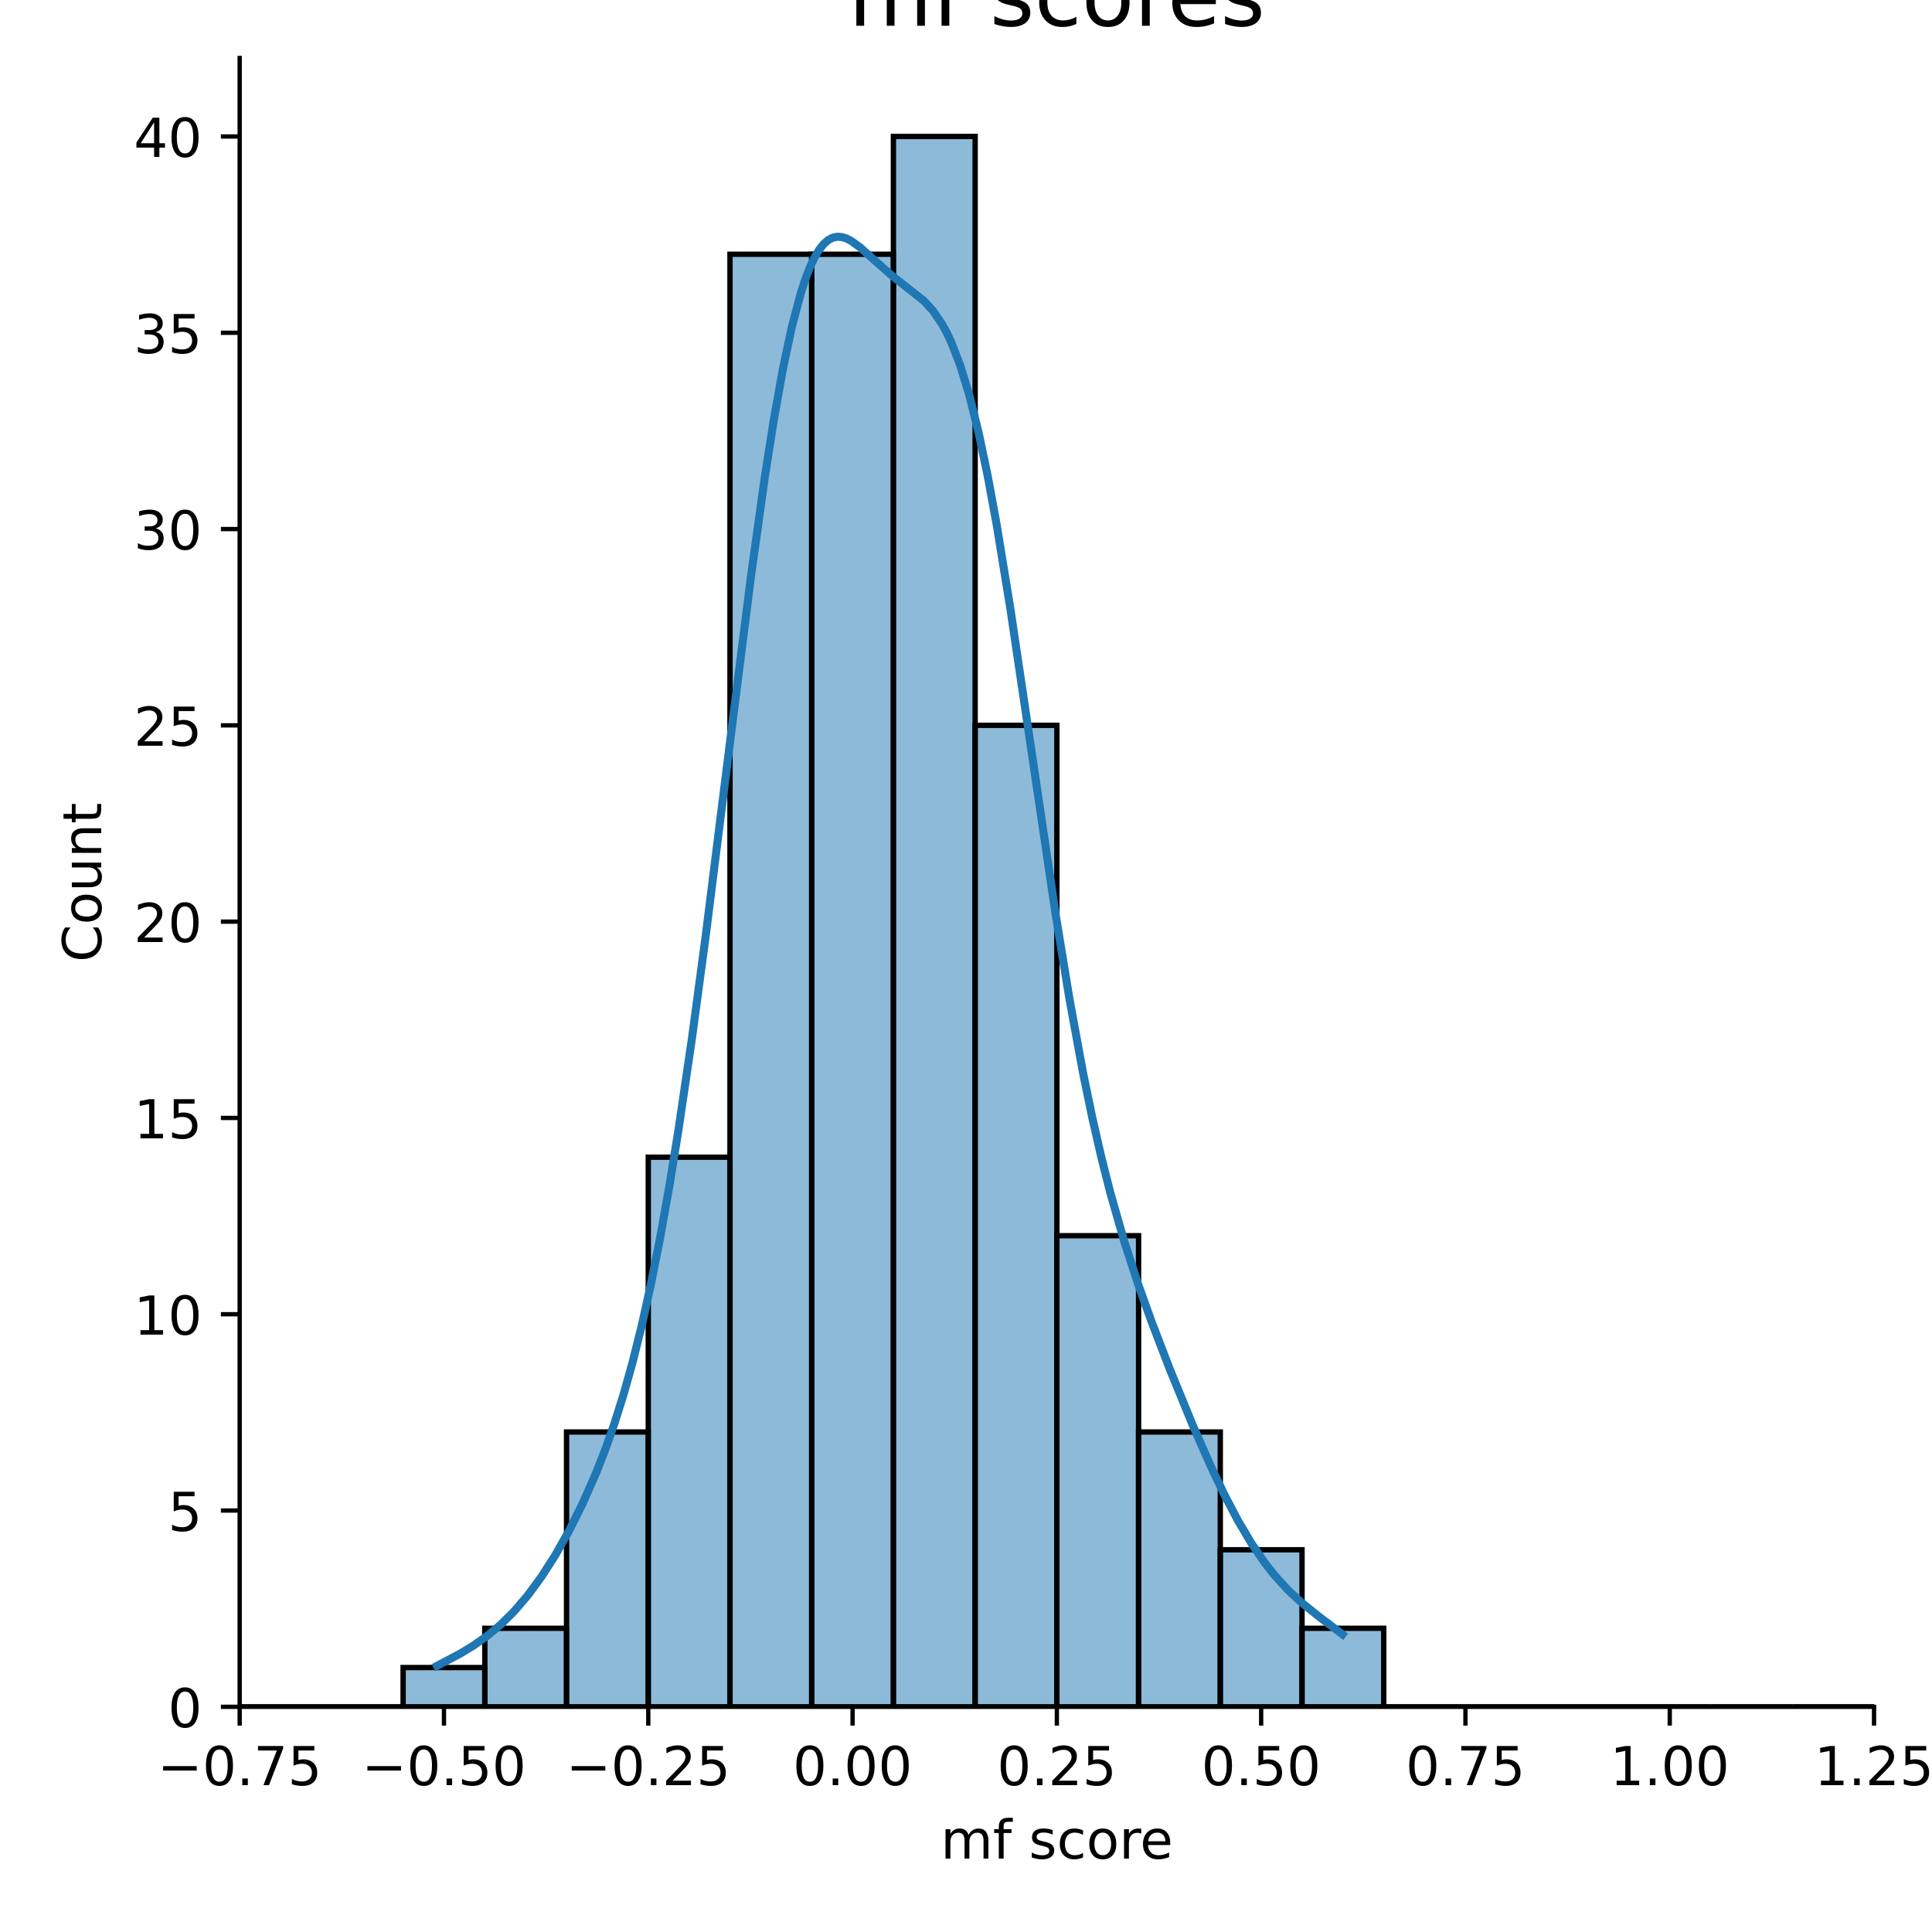
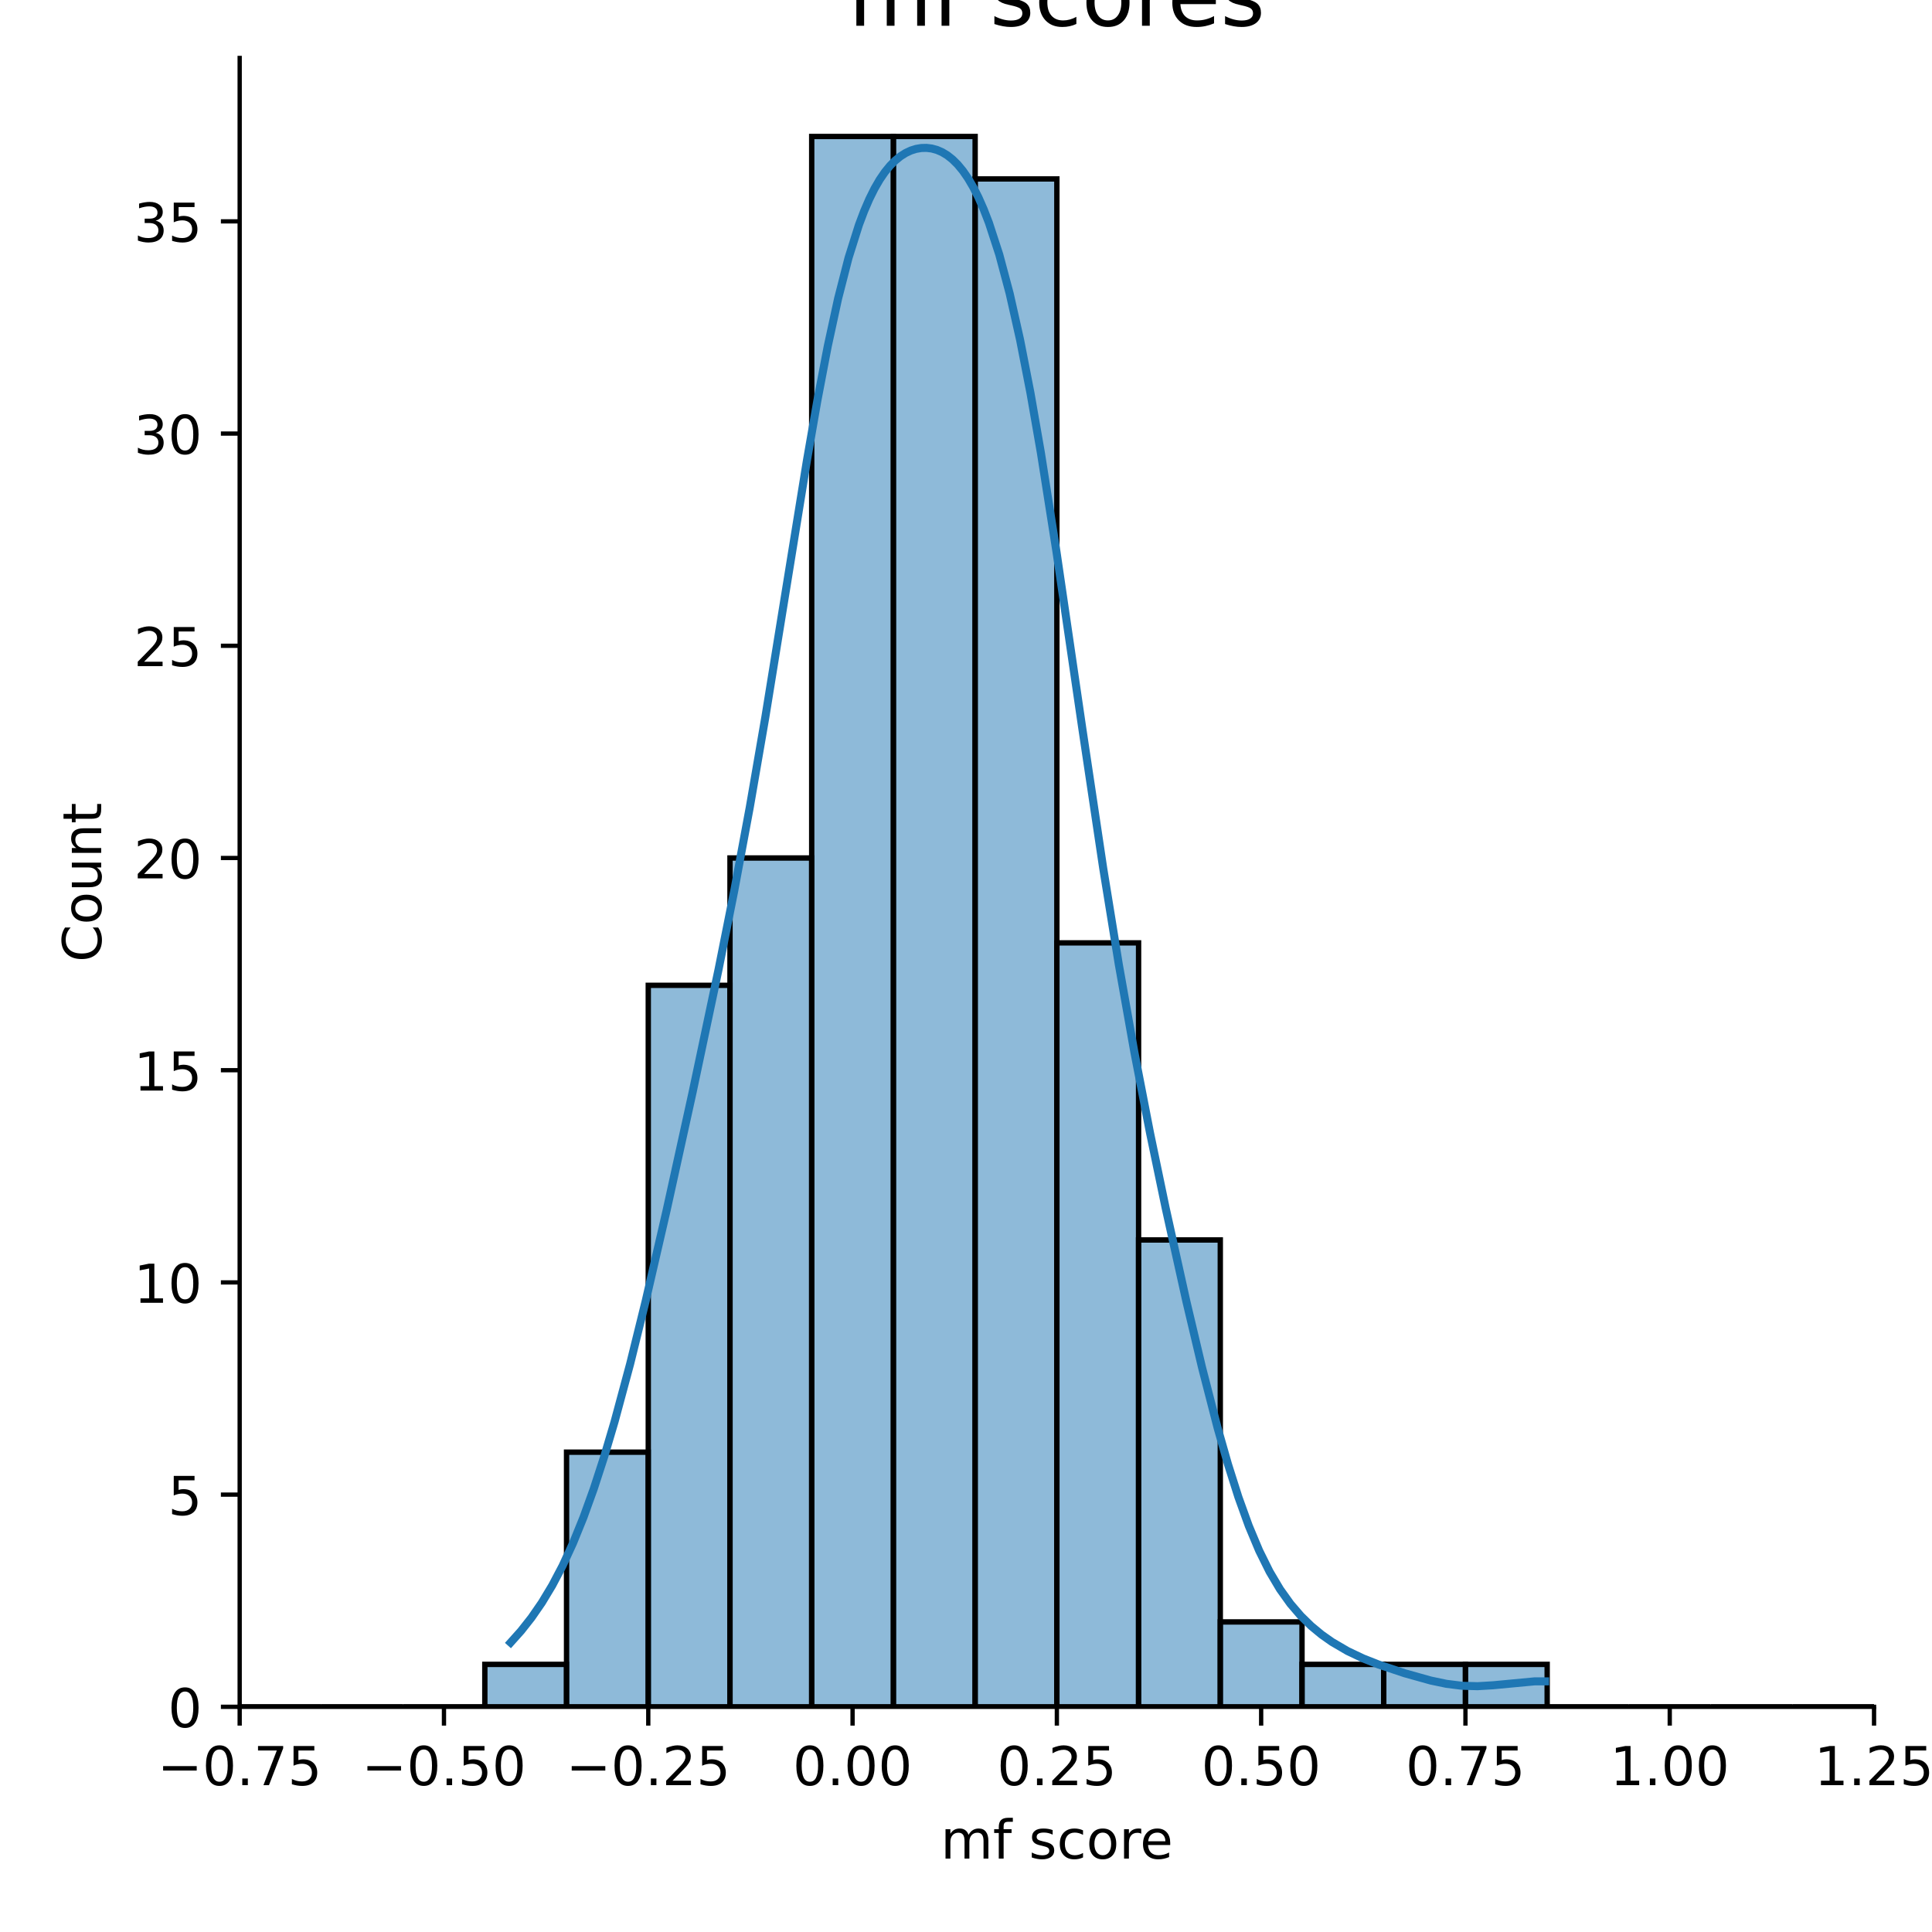
<svg xmlns="http://www.w3.org/2000/svg" xmlns:xlink="http://www.w3.org/1999/xlink" width="360pt" height="360pt" viewBox="0 0 360 360" version="1.1">
  <defs>
    <style type="text/css">*{stroke-linejoin: round; stroke-linecap: butt}</style>
  </defs>
  <g id="figure_1">
    <g id="patch_1">
      <path d="M 0 360  L 360 360  L 360 0  L 0 0  z " style="fill: #ffffff" />
    </g>
    <g id="axes_1">
      <g id="patch_2">
        <path d="M 44.66 318.04  L 349.2 318.04  L 349.2 10.8  L 44.66 10.8  z " style="fill: #ffffff" />
      </g>
      <g id="patch_3">
-         <path d="M 44.66 318.04  L 59.887 318.04  L 59.887 318.04  L 44.66 318.04  z " clip-path="url(#p0e82a83ef5)" style="fill: #1f77b4; fill-opacity: 0.5; stroke: #000000; stroke-linejoin: miter" />
+         <path d="M 44.66 318.04  L 59.887 318.04  L 59.887 318.04  L 44.66 318.04  z " clip-path="url(#pfeb48a6f0f)" style="fill: #1f77b4; fill-opacity: 0.5; stroke: #000000; stroke-linejoin: miter" />
      </g>
      <g id="patch_4">
-         <path d="M 59.887 318.04  L 75.114 318.04  L 75.114 318.04  L 59.887 318.04  z " clip-path="url(#p0e82a83ef5)" style="fill: #1f77b4; fill-opacity: 0.5; stroke: #000000; stroke-linejoin: miter" />
+         <path d="M 59.887 318.04  L 75.114 318.04  L 75.114 318.04  L 59.887 318.04  z " clip-path="url(#pfeb48a6f0f)" style="fill: #1f77b4; fill-opacity: 0.5; stroke: #000000; stroke-linejoin: miter" />
      </g>
      <g id="patch_5">
-         <path d="M 75.114 318.04  L 90.341 318.04  L 90.341 310.725  L 75.114 310.725  z " clip-path="url(#p0e82a83ef5)" style="fill: #1f77b4; fill-opacity: 0.5; stroke: #000000; stroke-linejoin: miter" />
+         <path d="M 75.114 318.04  L 90.341 318.04  L 90.341 318.04  L 75.114 318.04  z " clip-path="url(#pfeb48a6f0f)" style="fill: #1f77b4; fill-opacity: 0.5; stroke: #000000; stroke-linejoin: miter" />
      </g>
      <g id="patch_6">
-         <path d="M 90.341 318.04  L 105.568 318.04  L 105.568 303.41  L 90.341 303.41  z " clip-path="url(#p0e82a83ef5)" style="fill: #1f77b4; fill-opacity: 0.5; stroke: #000000; stroke-linejoin: miter" />
+         <path d="M 90.341 318.04  L 105.568 318.04  L 105.568 310.132  L 90.341 310.132  z " clip-path="url(#pfeb48a6f0f)" style="fill: #1f77b4; fill-opacity: 0.5; stroke: #000000; stroke-linejoin: miter" />
      </g>
      <g id="patch_7">
-         <path d="M 105.568 318.04  L 120.795 318.04  L 120.795 266.833  L 105.568 266.833  z " clip-path="url(#p0e82a83ef5)" style="fill: #1f77b4; fill-opacity: 0.5; stroke: #000000; stroke-linejoin: miter" />
+         <path d="M 105.568 318.04  L 120.795 318.04  L 120.795 270.59  L 105.568 270.59  z " clip-path="url(#pfeb48a6f0f)" style="fill: #1f77b4; fill-opacity: 0.5; stroke: #000000; stroke-linejoin: miter" />
      </g>
      <g id="patch_8">
-         <path d="M 120.795 318.04  L 136.022 318.04  L 136.022 215.627  L 120.795 215.627  z " clip-path="url(#p0e82a83ef5)" style="fill: #1f77b4; fill-opacity: 0.5; stroke: #000000; stroke-linejoin: miter" />
+         <path d="M 120.795 318.04  L 136.022 318.04  L 136.022 183.598  L 120.795 183.598  z " clip-path="url(#pfeb48a6f0f)" style="fill: #1f77b4; fill-opacity: 0.5; stroke: #000000; stroke-linejoin: miter" />
      </g>
      <g id="patch_9">
-         <path d="M 136.022 318.04  L 151.249 318.04  L 151.249 47.376  L 136.022 47.376  z " clip-path="url(#p0e82a83ef5)" style="fill: #1f77b4; fill-opacity: 0.5; stroke: #000000; stroke-linejoin: miter" />
+         <path d="M 136.022 318.04  L 151.249 318.04  L 151.249 159.873  L 136.022 159.873  z " clip-path="url(#pfeb48a6f0f)" style="fill: #1f77b4; fill-opacity: 0.5; stroke: #000000; stroke-linejoin: miter" />
      </g>
      <g id="patch_10">
-         <path d="M 151.249 318.04  L 166.476 318.04  L 166.476 47.376  L 151.249 47.376  z " clip-path="url(#p0e82a83ef5)" style="fill: #1f77b4; fill-opacity: 0.5; stroke: #000000; stroke-linejoin: miter" />
+         <path d="M 151.249 318.04  L 166.476 318.04  L 166.476 25.43  L 151.249 25.43  z " clip-path="url(#pfeb48a6f0f)" style="fill: #1f77b4; fill-opacity: 0.5; stroke: #000000; stroke-linejoin: miter" />
      </g>
      <g id="patch_11">
-         <path d="M 166.476 318.04  L 181.703 318.04  L 181.703 25.43  L 166.476 25.43  z " clip-path="url(#p0e82a83ef5)" style="fill: #1f77b4; fill-opacity: 0.5; stroke: #000000; stroke-linejoin: miter" />
+         <path d="M 166.476 318.04  L 181.703 318.04  L 181.703 25.43  L 166.476 25.43  z " clip-path="url(#pfeb48a6f0f)" style="fill: #1f77b4; fill-opacity: 0.5; stroke: #000000; stroke-linejoin: miter" />
      </g>
      <g id="patch_12">
-         <path d="M 181.703 318.04  L 196.93 318.04  L 196.93 135.159  L 181.703 135.159  z " clip-path="url(#p0e82a83ef5)" style="fill: #1f77b4; fill-opacity: 0.5; stroke: #000000; stroke-linejoin: miter" />
+         <path d="M 181.703 318.04  L 196.93 318.04  L 196.93 33.339  L 181.703 33.339  z " clip-path="url(#pfeb48a6f0f)" style="fill: #1f77b4; fill-opacity: 0.5; stroke: #000000; stroke-linejoin: miter" />
      </g>
      <g id="patch_13">
-         <path d="M 196.93 318.04  L 212.157 318.04  L 212.157 230.257  L 196.93 230.257  z " clip-path="url(#p0e82a83ef5)" style="fill: #1f77b4; fill-opacity: 0.5; stroke: #000000; stroke-linejoin: miter" />
+         <path d="M 196.93 318.04  L 212.157 318.04  L 212.157 175.689  L 196.93 175.689  z " clip-path="url(#pfeb48a6f0f)" style="fill: #1f77b4; fill-opacity: 0.5; stroke: #000000; stroke-linejoin: miter" />
      </g>
      <g id="patch_14">
-         <path d="M 212.157 318.04  L 227.384 318.04  L 227.384 266.833  L 212.157 266.833  z " clip-path="url(#p0e82a83ef5)" style="fill: #1f77b4; fill-opacity: 0.5; stroke: #000000; stroke-linejoin: miter" />
+         <path d="M 212.157 318.04  L 227.384 318.04  L 227.384 231.048  L 212.157 231.048  z " clip-path="url(#pfeb48a6f0f)" style="fill: #1f77b4; fill-opacity: 0.5; stroke: #000000; stroke-linejoin: miter" />
      </g>
      <g id="patch_15">
-         <path d="M 227.384 318.04  L 242.611 318.04  L 242.611 288.779  L 227.384 288.779  z " clip-path="url(#p0e82a83ef5)" style="fill: #1f77b4; fill-opacity: 0.5; stroke: #000000; stroke-linejoin: miter" />
+         <path d="M 227.384 318.04  L 242.611 318.04  L 242.611 302.223  L 227.384 302.223  z " clip-path="url(#pfeb48a6f0f)" style="fill: #1f77b4; fill-opacity: 0.5; stroke: #000000; stroke-linejoin: miter" />
      </g>
      <g id="patch_16">
-         <path d="M 242.611 318.04  L 257.838 318.04  L 257.838 303.41  L 242.611 303.41  z " clip-path="url(#p0e82a83ef5)" style="fill: #1f77b4; fill-opacity: 0.5; stroke: #000000; stroke-linejoin: miter" />
+         <path d="M 242.611 318.04  L 257.838 318.04  L 257.838 310.132  L 242.611 310.132  z " clip-path="url(#pfeb48a6f0f)" style="fill: #1f77b4; fill-opacity: 0.5; stroke: #000000; stroke-linejoin: miter" />
      </g>
      <g id="patch_17">
-         <path d="M 257.838 318.04  L 273.065 318.04  L 273.065 318.04  L 257.838 318.04  z " clip-path="url(#p0e82a83ef5)" style="fill: #1f77b4; fill-opacity: 0.5; stroke: #000000; stroke-linejoin: miter" />
+         <path d="M 257.838 318.04  L 273.065 318.04  L 273.065 310.132  L 257.838 310.132  z " clip-path="url(#pfeb48a6f0f)" style="fill: #1f77b4; fill-opacity: 0.5; stroke: #000000; stroke-linejoin: miter" />
      </g>
      <g id="patch_18">
-         <path d="M 273.065 318.04  L 288.292 318.04  L 288.292 318.04  L 273.065 318.04  z " clip-path="url(#p0e82a83ef5)" style="fill: #1f77b4; fill-opacity: 0.5; stroke: #000000; stroke-linejoin: miter" />
+         <path d="M 273.065 318.04  L 288.292 318.04  L 288.292 310.132  L 273.065 310.132  z " clip-path="url(#pfeb48a6f0f)" style="fill: #1f77b4; fill-opacity: 0.5; stroke: #000000; stroke-linejoin: miter" />
      </g>
      <g id="patch_19">
-         <path d="M 288.292 318.04  L 303.519 318.04  L 303.519 318.04  L 288.292 318.04  z " clip-path="url(#p0e82a83ef5)" style="fill: #1f77b4; fill-opacity: 0.5; stroke: #000000; stroke-linejoin: miter" />
+         <path d="M 288.292 318.04  L 303.519 318.04  L 303.519 318.04  L 288.292 318.04  z " clip-path="url(#pfeb48a6f0f)" style="fill: #1f77b4; fill-opacity: 0.5; stroke: #000000; stroke-linejoin: miter" />
      </g>
      <g id="patch_20">
-         <path d="M 303.519 318.04  L 318.746 318.04  L 318.746 318.04  L 303.519 318.04  z " clip-path="url(#p0e82a83ef5)" style="fill: #1f77b4; fill-opacity: 0.5; stroke: #000000; stroke-linejoin: miter" />
+         <path d="M 303.519 318.04  L 318.746 318.04  L 318.746 318.04  L 303.519 318.04  z " clip-path="url(#pfeb48a6f0f)" style="fill: #1f77b4; fill-opacity: 0.5; stroke: #000000; stroke-linejoin: miter" />
      </g>
      <g id="patch_21">
-         <path d="M 318.746 318.04  L 333.973 318.04  L 333.973 318.04  L 318.746 318.04  z " clip-path="url(#p0e82a83ef5)" style="fill: #1f77b4; fill-opacity: 0.5; stroke: #000000; stroke-linejoin: miter" />
+         <path d="M 318.746 318.04  L 333.973 318.04  L 333.973 318.04  L 318.746 318.04  z " clip-path="url(#pfeb48a6f0f)" style="fill: #1f77b4; fill-opacity: 0.5; stroke: #000000; stroke-linejoin: miter" />
      </g>
      <g id="patch_22">
-         <path d="M 333.973 318.04  L 349.2 318.04  L 349.2 318.04  L 333.973 318.04  z " clip-path="url(#p0e82a83ef5)" style="fill: #1f77b4; fill-opacity: 0.5; stroke: #000000; stroke-linejoin: miter" />
+         <path d="M 333.973 318.04  L 349.2 318.04  L 349.2 318.04  L 333.973 318.04  z " clip-path="url(#pfeb48a6f0f)" style="fill: #1f77b4; fill-opacity: 0.5; stroke: #000000; stroke-linejoin: miter" />
      </g>
      <g id="matplotlib.axis_1">
        <g id="xtick_1">
          <g id="line2d_1">
            <defs>
-               <path id="me8df4e7962" d="M 0 0  L 0 3.5  " style="stroke: #000000; stroke-width: 0.8" />
+               <path id="m542b13d52d" d="M 0 0  L 0 3.5  " style="stroke: #000000; stroke-width: 0.8" />
            </defs>
            <g>
-               <use xlink:href="#me8df4e7962" x="44.66" y="318.04" style="stroke: #000000; stroke-width: 0.8" />
+               <use xlink:href="#m542b13d52d" x="44.66" y="318.04" style="stroke: #000000; stroke-width: 0.8" />
            </g>
          </g>
          <g id="text_1">
            <g transform="translate(29.33734 332.6384) scale(0.1 -0.1)">
              <defs>
                <path id="DejaVuSans-2212" d="M 678 2272  L 4684 2272  L 4684 1741  L 678 1741  L 678 2272  z " transform="scale(0.015625)" />
                <path id="DejaVuSans-30" d="M 2034 4250  Q 1547 4250 1301 3770  Q 1056 3291 1056 2328  Q 1056 1369 1301 889  Q 1547 409 2034 409  Q 2525 409 2770 889  Q 3016 1369 3016 2328  Q 3016 3291 2770 3770  Q 2525 4250 2034 4250  z M 2034 4750  Q 2819 4750 3233 4129  Q 3647 3509 3647 2328  Q 3647 1150 3233 529  Q 2819 -91 2034 -91  Q 1250 -91 836 529  Q 422 1150 422 2328  Q 422 3509 836 4129  Q 1250 4750 2034 4750  z " transform="scale(0.015625)" />
                <path id="DejaVuSans-2e" d="M 684 794  L 1344 794  L 1344 0  L 684 0  L 684 794  z " transform="scale(0.015625)" />
                <path id="DejaVuSans-37" d="M 525 4666  L 3525 4666  L 3525 4397  L 1831 0  L 1172 0  L 2766 4134  L 525 4134  L 525 4666  z " transform="scale(0.015625)" />
                <path id="DejaVuSans-35" d="M 691 4666  L 3169 4666  L 3169 4134  L 1269 4134  L 1269 2991  Q 1406 3038 1543 3061  Q 1681 3084 1819 3084  Q 2600 3084 3056 2656  Q 3513 2228 3513 1497  Q 3513 744 3044 326  Q 2575 -91 1722 -91  Q 1428 -91 1123 -41  Q 819 9 494 109  L 494 744  Q 775 591 1075 516  Q 1375 441 1709 441  Q 2250 441 2565 725  Q 2881 1009 2881 1497  Q 2881 1984 2565 2268  Q 2250 2553 1709 2553  Q 1456 2553 1204 2497  Q 953 2441 691 2322  L 691 4666  z " transform="scale(0.015625)" />
              </defs>
              <use xlink:href="#DejaVuSans-2212" />
              <use xlink:href="#DejaVuSans-30" x="83.789" />
              <use xlink:href="#DejaVuSans-2e" x="147.412" />
              <use xlink:href="#DejaVuSans-37" x="179.199" />
              <use xlink:href="#DejaVuSans-35" x="242.822" />
            </g>
          </g>
        </g>
        <g id="xtick_2">
          <g id="line2d_2">
            <g>
-               <use xlink:href="#me8df4e7962" x="82.728" y="318.04" style="stroke: #000000; stroke-width: 0.8" />
+               <use xlink:href="#m542b13d52d" x="82.728" y="318.04" style="stroke: #000000; stroke-width: 0.8" />
            </g>
          </g>
          <g id="text_2">
            <g transform="translate(67.40484 332.6384) scale(0.1 -0.1)">
              <use xlink:href="#DejaVuSans-2212" />
              <use xlink:href="#DejaVuSans-30" x="83.789" />
              <use xlink:href="#DejaVuSans-2e" x="147.412" />
              <use xlink:href="#DejaVuSans-35" x="179.199" />
              <use xlink:href="#DejaVuSans-30" x="242.822" />
            </g>
          </g>
        </g>
        <g id="xtick_3">
          <g id="line2d_3">
            <g>
-               <use xlink:href="#me8df4e7962" x="120.795" y="318.04" style="stroke: #000000; stroke-width: 0.8" />
+               <use xlink:href="#m542b13d52d" x="120.795" y="318.04" style="stroke: #000000; stroke-width: 0.8" />
            </g>
          </g>
          <g id="text_3">
            <g transform="translate(105.4723 332.6384) scale(0.1 -0.1)">
              <defs>
                <path id="DejaVuSans-32" d="M 1228 531  L 3431 531  L 3431 0  L 469 0  L 469 531  Q 828 903 1448 1529  Q 2069 2156 2228 2338  Q 2531 2678 2651 2914  Q 2772 3150 2772 3378  Q 2772 3750 2511 3984  Q 2250 4219 1831 4219  Q 1534 4219 1204 4116  Q 875 4013 500 3803  L 500 4441  Q 881 4594 1212 4672  Q 1544 4750 1819 4750  Q 2544 4750 2975 4387  Q 3406 4025 3406 3419  Q 3406 3131 3298 2873  Q 3191 2616 2906 2266  Q 2828 2175 2409 1742  Q 1991 1309 1228 531  z " transform="scale(0.015625)" />
              </defs>
              <use xlink:href="#DejaVuSans-2212" />
              <use xlink:href="#DejaVuSans-30" x="83.789" />
              <use xlink:href="#DejaVuSans-2e" x="147.412" />
              <use xlink:href="#DejaVuSans-32" x="179.199" />
              <use xlink:href="#DejaVuSans-35" x="242.822" />
            </g>
          </g>
        </g>
        <g id="xtick_4">
          <g id="line2d_4">
            <g>
-               <use xlink:href="#me8df4e7962" x="158.863" y="318.04" style="stroke: #000000; stroke-width: 0.8" />
+               <use xlink:href="#m542b13d52d" x="158.863" y="318.04" style="stroke: #000000; stroke-width: 0.8" />
            </g>
          </g>
          <g id="text_4">
            <g transform="translate(147.7297 332.6384) scale(0.1 -0.1)">
              <use xlink:href="#DejaVuSans-30" />
              <use xlink:href="#DejaVuSans-2e" x="63.623" />
              <use xlink:href="#DejaVuSans-30" x="95.41" />
              <use xlink:href="#DejaVuSans-30" x="159.033" />
            </g>
          </g>
        </g>
        <g id="xtick_5">
          <g id="line2d_5">
            <g>
-               <use xlink:href="#me8df4e7962" x="196.93" y="318.04" style="stroke: #000000; stroke-width: 0.8" />
+               <use xlink:href="#m542b13d52d" x="196.93" y="318.04" style="stroke: #000000; stroke-width: 0.8" />
            </g>
          </g>
          <g id="text_5">
            <g transform="translate(185.7972 332.6384) scale(0.1 -0.1)">
              <use xlink:href="#DejaVuSans-30" />
              <use xlink:href="#DejaVuSans-2e" x="63.623" />
              <use xlink:href="#DejaVuSans-32" x="95.41" />
              <use xlink:href="#DejaVuSans-35" x="159.033" />
            </g>
          </g>
        </g>
        <g id="xtick_6">
          <g id="line2d_6">
            <g>
-               <use xlink:href="#me8df4e7962" x="234.998" y="318.04" style="stroke: #000000; stroke-width: 0.8" />
+               <use xlink:href="#m542b13d52d" x="234.998" y="318.04" style="stroke: #000000; stroke-width: 0.8" />
            </g>
          </g>
          <g id="text_6">
            <g transform="translate(223.8647 332.6384) scale(0.1 -0.1)">
              <use xlink:href="#DejaVuSans-30" />
              <use xlink:href="#DejaVuSans-2e" x="63.623" />
              <use xlink:href="#DejaVuSans-35" x="95.41" />
              <use xlink:href="#DejaVuSans-30" x="159.033" />
            </g>
          </g>
        </g>
        <g id="xtick_7">
          <g id="line2d_7">
            <g>
-               <use xlink:href="#me8df4e7962" x="273.065" y="318.04" style="stroke: #000000; stroke-width: 0.8" />
+               <use xlink:href="#m542b13d52d" x="273.065" y="318.04" style="stroke: #000000; stroke-width: 0.8" />
            </g>
          </g>
          <g id="text_7">
            <g transform="translate(261.9322 332.6384) scale(0.1 -0.1)">
              <use xlink:href="#DejaVuSans-30" />
              <use xlink:href="#DejaVuSans-2e" x="63.623" />
              <use xlink:href="#DejaVuSans-37" x="95.41" />
              <use xlink:href="#DejaVuSans-35" x="159.033" />
            </g>
          </g>
        </g>
        <g id="xtick_8">
          <g id="line2d_8">
            <g>
-               <use xlink:href="#me8df4e7962" x="311.132" y="318.04" style="stroke: #000000; stroke-width: 0.8" />
+               <use xlink:href="#m542b13d52d" x="311.132" y="318.04" style="stroke: #000000; stroke-width: 0.8" />
            </g>
          </g>
          <g id="text_8">
            <g transform="translate(299.9997 332.6384) scale(0.1 -0.1)">
              <defs>
                <path id="DejaVuSans-31" d="M 794 531  L 1825 531  L 1825 4091  L 703 3866  L 703 4441  L 1819 4666  L 2450 4666  L 2450 531  L 3481 531  L 3481 0  L 794 0  L 794 531  z " transform="scale(0.015625)" />
              </defs>
              <use xlink:href="#DejaVuSans-31" />
              <use xlink:href="#DejaVuSans-2e" x="63.623" />
              <use xlink:href="#DejaVuSans-30" x="95.41" />
              <use xlink:href="#DejaVuSans-30" x="159.033" />
            </g>
          </g>
        </g>
        <g id="xtick_9">
          <g id="line2d_9">
            <g>
-               <use xlink:href="#me8df4e7962" x="349.2" y="318.04" style="stroke: #000000; stroke-width: 0.8" />
+               <use xlink:href="#m542b13d52d" x="349.2" y="318.04" style="stroke: #000000; stroke-width: 0.8" />
            </g>
          </g>
          <g id="text_9">
            <g transform="translate(338.0672 332.6384) scale(0.1 -0.1)">
              <use xlink:href="#DejaVuSans-31" />
              <use xlink:href="#DejaVuSans-2e" x="63.623" />
              <use xlink:href="#DejaVuSans-32" x="95.41" />
              <use xlink:href="#DejaVuSans-35" x="159.033" />
            </g>
          </g>
        </g>
        <g id="text_10">
          <g transform="translate(175.2777 346.3166) scale(0.1 -0.1)">
            <defs>
              <path id="DejaVuSans-6d" d="M 3328 2828  Q 3544 3216 3844 3400  Q 4144 3584 4550 3584  Q 5097 3584 5394 3201  Q 5691 2819 5691 2113  L 5691 0  L 5113 0  L 5113 2094  Q 5113 2597 4934 2840  Q 4756 3084 4391 3084  Q 3944 3084 3684 2787  Q 3425 2491 3425 1978  L 3425 0  L 2847 0  L 2847 2094  Q 2847 2600 2669 2842  Q 2491 3084 2119 3084  Q 1678 3084 1418 2786  Q 1159 2488 1159 1978  L 1159 0  L 581 0  L 581 3500  L 1159 3500  L 1159 2956  Q 1356 3278 1631 3431  Q 1906 3584 2284 3584  Q 2666 3584 2933 3390  Q 3200 3197 3328 2828  z " transform="scale(0.015625)" />
              <path id="DejaVuSans-66" d="M 2375 4863  L 2375 4384  L 1825 4384  Q 1516 4384 1395 4259  Q 1275 4134 1275 3809  L 1275 3500  L 2222 3500  L 2222 3053  L 1275 3053  L 1275 0  L 697 0  L 697 3053  L 147 3053  L 147 3500  L 697 3500  L 697 3744  Q 697 4328 969 4595  Q 1241 4863 1831 4863  L 2375 4863  z " transform="scale(0.015625)" />
              <path id="DejaVuSans-20" transform="scale(0.015625)" />
              <path id="DejaVuSans-73" d="M 2834 3397  L 2834 2853  Q 2591 2978 2328 3040  Q 2066 3103 1784 3103  Q 1356 3103 1142 2972  Q 928 2841 928 2578  Q 928 2378 1081 2264  Q 1234 2150 1697 2047  L 1894 2003  Q 2506 1872 2764 1633  Q 3022 1394 3022 966  Q 3022 478 2636 193  Q 2250 -91 1575 -91  Q 1294 -91 989 -36  Q 684 19 347 128  L 347 722  Q 666 556 975 473  Q 1284 391 1588 391  Q 1994 391 2212 530  Q 2431 669 2431 922  Q 2431 1156 2273 1281  Q 2116 1406 1581 1522  L 1381 1569  Q 847 1681 609 1914  Q 372 2147 372 2553  Q 372 3047 722 3315  Q 1072 3584 1716 3584  Q 2034 3584 2315 3537  Q 2597 3491 2834 3397  z " transform="scale(0.015625)" />
              <path id="DejaVuSans-63" d="M 3122 3366  L 3122 2828  Q 2878 2963 2633 3030  Q 2388 3097 2138 3097  Q 1578 3097 1268 2742  Q 959 2388 959 1747  Q 959 1106 1268 751  Q 1578 397 2138 397  Q 2388 397 2633 464  Q 2878 531 3122 666  L 3122 134  Q 2881 22 2623 -34  Q 2366 -91 2075 -91  Q 1284 -91 818 406  Q 353 903 353 1747  Q 353 2603 823 3093  Q 1294 3584 2113 3584  Q 2378 3584 2631 3529  Q 2884 3475 3122 3366  z " transform="scale(0.015625)" />
              <path id="DejaVuSans-6f" d="M 1959 3097  Q 1497 3097 1228 2736  Q 959 2375 959 1747  Q 959 1119 1226 758  Q 1494 397 1959 397  Q 2419 397 2687 759  Q 2956 1122 2956 1747  Q 2956 2369 2687 2733  Q 2419 3097 1959 3097  z M 1959 3584  Q 2709 3584 3137 3096  Q 3566 2609 3566 1747  Q 3566 888 3137 398  Q 2709 -91 1959 -91  Q 1206 -91 779 398  Q 353 888 353 1747  Q 353 2609 779 3096  Q 1206 3584 1959 3584  z " transform="scale(0.015625)" />
              <path id="DejaVuSans-72" d="M 2631 2963  Q 2534 3019 2420 3045  Q 2306 3072 2169 3072  Q 1681 3072 1420 2755  Q 1159 2438 1159 1844  L 1159 0  L 581 0  L 581 3500  L 1159 3500  L 1159 2956  Q 1341 3275 1631 3429  Q 1922 3584 2338 3584  Q 2397 3584 2469 3576  Q 2541 3569 2628 3553  L 2631 2963  z " transform="scale(0.015625)" />
              <path id="DejaVuSans-65" d="M 3597 1894  L 3597 1613  L 953 1613  Q 991 1019 1311 708  Q 1631 397 2203 397  Q 2534 397 2845 478  Q 3156 559 3463 722  L 3463 178  Q 3153 47 2828 -22  Q 2503 -91 2169 -91  Q 1331 -91 842 396  Q 353 884 353 1716  Q 353 2575 817 3079  Q 1281 3584 2069 3584  Q 2775 3584 3186 3129  Q 3597 2675 3597 1894  z M 3022 2063  Q 3016 2534 2758 2815  Q 2500 3097 2075 3097  Q 1594 3097 1305 2825  Q 1016 2553 972 2059  L 3022 2063  z " transform="scale(0.015625)" />
            </defs>
            <use xlink:href="#DejaVuSans-6d" />
            <use xlink:href="#DejaVuSans-66" x="97.412" />
            <use xlink:href="#DejaVuSans-20" x="132.617" />
            <use xlink:href="#DejaVuSans-73" x="164.404" />
            <use xlink:href="#DejaVuSans-63" x="216.504" />
            <use xlink:href="#DejaVuSans-6f" x="271.484" />
            <use xlink:href="#DejaVuSans-72" x="332.666" />
            <use xlink:href="#DejaVuSans-65" x="371.529" />
          </g>
        </g>
      </g>
      <g id="matplotlib.axis_2">
        <g id="ytick_1">
          <g id="line2d_10">
            <defs>
-               <path id="m9f360eb8b5" d="M 0 0  L -3.5 0  " style="stroke: #000000; stroke-width: 0.8" />
+               <path id="m7bc3b64491" d="M 0 0  L -3.5 0  " style="stroke: #000000; stroke-width: 0.8" />
            </defs>
            <g>
-               <use xlink:href="#m9f360eb8b5" x="44.66" y="318.04" style="stroke: #000000; stroke-width: 0.8" />
+               <use xlink:href="#m7bc3b64491" x="44.66" y="318.04" style="stroke: #000000; stroke-width: 0.8" />
            </g>
          </g>
          <g id="text_11">
            <g transform="translate(31.2975 321.8392) scale(0.1 -0.1)">
              <use xlink:href="#DejaVuSans-30" />
            </g>
          </g>
        </g>
        <g id="ytick_2">
          <g id="line2d_11">
            <g>
-               <use xlink:href="#m9f360eb8b5" x="44.66" y="281.464" style="stroke: #000000; stroke-width: 0.8" />
+               <use xlink:href="#m7bc3b64491" x="44.66" y="278.498" style="stroke: #000000; stroke-width: 0.8" />
            </g>
          </g>
          <g id="text_12">
-             <g transform="translate(31.2975 285.263) scale(0.1 -0.1)">
+             <g transform="translate(31.2975 282.2974) scale(0.1 -0.1)">
              <use xlink:href="#DejaVuSans-35" />
            </g>
          </g>
        </g>
        <g id="ytick_3">
          <g id="line2d_12">
            <g>
-               <use xlink:href="#m9f360eb8b5" x="44.66" y="244.888" style="stroke: #000000; stroke-width: 0.8" />
+               <use xlink:href="#m7bc3b64491" x="44.66" y="238.956" style="stroke: #000000; stroke-width: 0.8" />
            </g>
          </g>
          <g id="text_13">
-             <g transform="translate(24.935 248.6868) scale(0.1 -0.1)">
+             <g transform="translate(24.935 242.7556) scale(0.1 -0.1)">
              <use xlink:href="#DejaVuSans-31" />
              <use xlink:href="#DejaVuSans-30" x="63.623" />
            </g>
          </g>
        </g>
        <g id="ytick_4">
          <g id="line2d_13">
            <g>
-               <use xlink:href="#m9f360eb8b5" x="44.66" y="208.311" style="stroke: #000000; stroke-width: 0.8" />
+               <use xlink:href="#m7bc3b64491" x="44.66" y="199.415" style="stroke: #000000; stroke-width: 0.8" />
            </g>
          </g>
          <g id="text_14">
-             <g transform="translate(24.935 212.1106) scale(0.1 -0.1)">
+             <g transform="translate(24.935 203.2137) scale(0.1 -0.1)">
              <use xlink:href="#DejaVuSans-31" />
              <use xlink:href="#DejaVuSans-35" x="63.623" />
            </g>
          </g>
        </g>
        <g id="ytick_5">
          <g id="line2d_14">
            <g>
-               <use xlink:href="#m9f360eb8b5" x="44.66" y="171.735" style="stroke: #000000; stroke-width: 0.8" />
+               <use xlink:href="#m7bc3b64491" x="44.66" y="159.873" style="stroke: #000000; stroke-width: 0.8" />
            </g>
          </g>
          <g id="text_15">
-             <g transform="translate(24.935 175.5345) scale(0.1 -0.1)">
+             <g transform="translate(24.935 163.6719) scale(0.1 -0.1)">
              <use xlink:href="#DejaVuSans-32" />
              <use xlink:href="#DejaVuSans-30" x="63.623" />
            </g>
          </g>
        </g>
        <g id="ytick_6">
          <g id="line2d_15">
            <g>
-               <use xlink:href="#m9f360eb8b5" x="44.66" y="135.159" style="stroke: #000000; stroke-width: 0.8" />
+               <use xlink:href="#m7bc3b64491" x="44.66" y="120.331" style="stroke: #000000; stroke-width: 0.8" />
            </g>
          </g>
          <g id="text_16">
-             <g transform="translate(24.935 138.9583) scale(0.1 -0.1)">
+             <g transform="translate(24.935 124.1301) scale(0.1 -0.1)">
              <use xlink:href="#DejaVuSans-32" />
              <use xlink:href="#DejaVuSans-35" x="63.623" />
            </g>
          </g>
        </g>
        <g id="ytick_7">
          <g id="line2d_16">
            <g>
-               <use xlink:href="#m9f360eb8b5" x="44.66" y="98.583" style="stroke: #000000; stroke-width: 0.8" />
+               <use xlink:href="#m7bc3b64491" x="44.66" y="80.789" style="stroke: #000000; stroke-width: 0.8" />
            </g>
          </g>
          <g id="text_17">
-             <g transform="translate(24.935 102.3821) scale(0.1 -0.1)">
+             <g transform="translate(24.935 84.58825) scale(0.1 -0.1)">
              <defs>
                <path id="DejaVuSans-33" d="M 2597 2516  Q 3050 2419 3304 2112  Q 3559 1806 3559 1356  Q 3559 666 3084 287  Q 2609 -91 1734 -91  Q 1441 -91 1130 -33  Q 819 25 488 141  L 488 750  Q 750 597 1062 519  Q 1375 441 1716 441  Q 2309 441 2620 675  Q 2931 909 2931 1356  Q 2931 1769 2642 2001  Q 2353 2234 1838 2234  L 1294 2234  L 1294 2753  L 1863 2753  Q 2328 2753 2575 2939  Q 2822 3125 2822 3475  Q 2822 3834 2567 4026  Q 2313 4219 1838 4219  Q 1578 4219 1281 4162  Q 984 4106 628 3988  L 628 4550  Q 988 4650 1302 4700  Q 1616 4750 1894 4750  Q 2613 4750 3031 4423  Q 3450 4097 3450 3541  Q 3450 3153 3228 2886  Q 3006 2619 2597 2516  z " transform="scale(0.015625)" />
              </defs>
              <use xlink:href="#DejaVuSans-33" />
              <use xlink:href="#DejaVuSans-30" x="63.623" />
            </g>
          </g>
        </g>
        <g id="ytick_8">
          <g id="line2d_17">
            <g>
-               <use xlink:href="#m9f360eb8b5" x="44.66" y="62.007" style="stroke: #000000; stroke-width: 0.8" />
+               <use xlink:href="#m7bc3b64491" x="44.66" y="41.247" style="stroke: #000000; stroke-width: 0.8" />
            </g>
          </g>
          <g id="text_18">
-             <g transform="translate(24.935 65.80589) scale(0.1 -0.1)">
+             <g transform="translate(24.935 45.04643) scale(0.1 -0.1)">
              <use xlink:href="#DejaVuSans-33" />
              <use xlink:href="#DejaVuSans-35" x="63.623" />
            </g>
          </g>
        </g>
-         <g id="ytick_9">
-           <g id="line2d_18">
-             <g>
-               <use xlink:href="#m9f360eb8b5" x="44.66" y="25.43" style="stroke: #000000; stroke-width: 0.8" />
-             </g>
-           </g>
-           <g id="text_19">
-             <g transform="translate(24.935 29.22969) scale(0.1 -0.1)">
-               <defs>
-                 <path id="DejaVuSans-34" d="M 2419 4116  L 825 1625  L 2419 1625  L 2419 4116  z M 2253 4666  L 3047 4666  L 3047 1625  L 3713 1625  L 3713 1100  L 3047 1100  L 3047 0  L 2419 0  L 2419 1100  L 313 1100  L 313 1709  L 2253 4666  z " transform="scale(0.015625)" />
-               </defs>
-               <use xlink:href="#DejaVuSans-34" />
-               <use xlink:href="#DejaVuSans-30" x="63.623" />
-             </g>
-           </g>
-         </g>
-         <g id="text_20">
+         <g id="text_19">
          <g transform="translate(18.85531 179.2684) rotate(-90) scale(0.1 -0.1)">
            <defs>
              <path id="DejaVuSans-43" d="M 4122 4306  L 4122 3641  Q 3803 3938 3442 4084  Q 3081 4231 2675 4231  Q 1875 4231 1450 3742  Q 1025 3253 1025 2328  Q 1025 1406 1450 917  Q 1875 428 2675 428  Q 3081 428 3442 575  Q 3803 722 4122 1019  L 4122 359  Q 3791 134 3420 21  Q 3050 -91 2638 -91  Q 1578 -91 968 557  Q 359 1206 359 2328  Q 359 3453 968 4101  Q 1578 4750 2638 4750  Q 3056 4750 3426 4639  Q 3797 4528 4122 4306  z " transform="scale(0.015625)" />
              <path id="DejaVuSans-75" d="M 544 1381  L 544 3500  L 1119 3500  L 1119 1403  Q 1119 906 1312 657  Q 1506 409 1894 409  Q 2359 409 2629 706  Q 2900 1003 2900 1516  L 2900 3500  L 3475 3500  L 3475 0  L 2900 0  L 2900 538  Q 2691 219 2414 64  Q 2138 -91 1772 -91  Q 1169 -91 856 284  Q 544 659 544 1381  z M 1991 3584  L 1991 3584  z " transform="scale(0.015625)" />
              <path id="DejaVuSans-6e" d="M 3513 2113  L 3513 0  L 2938 0  L 2938 2094  Q 2938 2591 2744 2837  Q 2550 3084 2163 3084  Q 1697 3084 1428 2787  Q 1159 2491 1159 1978  L 1159 0  L 581 0  L 581 3500  L 1159 3500  L 1159 2956  Q 1366 3272 1645 3428  Q 1925 3584 2291 3584  Q 2894 3584 3203 3211  Q 3513 2838 3513 2113  z " transform="scale(0.015625)" />
              <path id="DejaVuSans-74" d="M 1172 4494  L 1172 3500  L 2356 3500  L 2356 3053  L 1172 3053  L 1172 1153  Q 1172 725 1289 603  Q 1406 481 1766 481  L 2356 481  L 2356 0  L 1766 0  Q 1100 0 847 248  Q 594 497 594 1153  L 594 3053  L 172 3053  L 172 3500  L 594 3500  L 594 4494  L 1172 4494  z " transform="scale(0.015625)" />
            </defs>
            <use xlink:href="#DejaVuSans-43" />
            <use xlink:href="#DejaVuSans-6f" x="69.824" />
            <use xlink:href="#DejaVuSans-75" x="131.006" />
            <use xlink:href="#DejaVuSans-6e" x="194.385" />
            <use xlink:href="#DejaVuSans-74" x="257.764" />
          </g>
        </g>
      </g>
-       <g id="line2d_19">
-         <path d="M 81.436 310.404  L 85.675 308.17  L 88.218 306.628  L 90.761 304.838  L 93.305 302.717  L 95.848 300.192  L 98.392 297.21  L 100.935 293.74  L 103.479 289.764  L 106.022 285.259  L 108.566 280.169  L 111.109 274.378  L 112.805 270.034  L 114.5 265.214  L 116.196 259.827  L 117.892 253.777  L 119.587 246.969  L 121.283 239.323  L 122.978 230.775  L 124.674 221.295  L 126.37 210.887  L 128.913 193.635  L 131.457 174.709  L 135.696 140.917  L 139.935 107.386  L 142.478 89.137  L 144.174 78.312  L 145.869 68.825  L 147.565 60.845  L 149.261 54.469  L 150.109 51.89  L 150.956 49.713  L 151.804 47.925  L 152.652 46.51  L 153.5 45.447  L 154.348 44.712  L 155.195 44.277  L 156.043 44.109  L 156.891 44.176  L 157.739 44.444  L 158.587 44.876  L 160.282 46.102  L 162.826 48.388  L 166.217 51.372  L 172.152 56.06  L 173.847 57.913  L 175.543 60.395  L 176.391 61.944  L 177.239 63.732  L 178.934 68.118  L 180.63 73.689  L 182.326 80.511  L 184.021 88.572  L 185.717 97.78  L 188.26 113.369  L 191.652 136.223  L 196.738 170.597  L 199.282 186.156  L 201.825 200.005  L 203.521 208.217  L 205.217 215.638  L 206.912 222.333  L 209.456 231.223  L 211.999 239.059  L 214.543 246.184  L 217.934 255.022  L 222.173 265.386  L 225.564 273.104  L 228.108 278.439  L 230.651 283.289  L 233.194 287.587  L 235.738 291.301  L 237.434 293.456  L 239.977 296.252  L 242.52 298.618  L 245.912 301.345  L 250.151 304.533  L 250.151 304.533  " clip-path="url(#p0e82a83ef5)" style="fill: none; stroke: #1f77b4; stroke-width: 1.5; stroke-linecap: square" />
+       <g id="line2d_18">
+         <path d="M 95.147 306.065  L 97.085 303.9  L 99.022 301.444  L 100.959 298.642  L 102.896 295.432  L 104.834 291.752  L 106.771 287.544  L 108.708 282.767  L 110.646 277.397  L 112.583 271.432  L 114.52 264.893  L 117.426 254.109  L 120.332 242.341  L 124.207 225.555  L 129.05 203.549  L 133.893 180.636  L 136.799 166.065  L 139.705 150.455  L 142.611 133.623  L 146.486 109.702  L 150.36 85.801  L 152.298 74.677  L 154.235 64.533  L 156.172 55.613  L 158.109 48.06  L 160.047 41.907  L 161.015 39.339  L 161.984 37.09  L 162.953 35.141  L 163.921 33.471  L 164.89 32.055  L 165.859 30.872  L 166.827 29.898  L 167.796 29.114  L 168.765 28.502  L 169.733 28.049  L 170.702 27.743  L 171.671 27.579  L 172.639 27.555  L 173.608 27.672  L 174.576 27.934  L 175.545 28.352  L 176.514 28.936  L 177.482 29.7  L 178.451 30.66  L 179.42 31.833  L 180.388 33.235  L 181.357 34.886  L 182.326 36.803  L 183.294 39.001  L 184.263 41.498  L 186.2 47.438  L 188.138 54.701  L 190.075 63.312  L 192.012 73.231  L 193.949 84.34  L 196.855 102.791  L 201.699 135.921  L 205.573 161.825  L 208.479 179.745  L 211.385 196.114  L 214.291 211.107  L 217.197 225.069  L 221.072 242.538  L 223.978 254.796  L 226.883 266.065  L 228.821 272.856  L 230.758 278.964  L 232.695 284.333  L 234.633 288.954  L 236.57 292.862  L 238.507 296.126  L 240.445 298.838  L 242.382 301.095  L 244.319 302.985  L 246.256 304.584  L 248.194 305.95  L 251.1 307.65  L 254.006 309.028  L 256.912 310.175  L 261.755 311.789  L 266.598 313.144  L 269.504 313.753  L 272.41 314.118  L 275.316 314.198  L 278.222 314.024  L 285.971 313.294  L 287.908 313.294  L 287.908 313.294  " clip-path="url(#pfeb48a6f0f)" style="fill: none; stroke: #1f77b4; stroke-width: 1.5; stroke-linecap: square" />
      </g>
      <g id="patch_23">
        <path d="M 44.66 318.04  L 44.66 10.8  " style="fill: none; stroke: #000000; stroke-width: 0.8; stroke-linejoin: miter; stroke-linecap: square" />
      </g>
      <g id="patch_24">
        <path d="M 44.66 318.04  L 349.2 318.04  " style="fill: none; stroke: #000000; stroke-width: 0.8; stroke-linejoin: miter; stroke-linecap: square" />
      </g>
-       <g id="text_21">
+       <g id="text_20">
        <g transform="translate(158.1188 4.8) scale(0.16 -0.16)">
          <use xlink:href="#DejaVuSans-6d" />
          <use xlink:href="#DejaVuSans-66" x="97.412" />
          <use xlink:href="#DejaVuSans-20" x="132.617" />
          <use xlink:href="#DejaVuSans-73" x="164.404" />
          <use xlink:href="#DejaVuSans-63" x="216.504" />
          <use xlink:href="#DejaVuSans-6f" x="271.484" />
          <use xlink:href="#DejaVuSans-72" x="332.666" />
          <use xlink:href="#DejaVuSans-65" x="371.529" />
          <use xlink:href="#DejaVuSans-73" x="433.053" />
        </g>
      </g>
    </g>
  </g>
  <defs>
-     <clipPath id="p0e82a83ef5">
+     <clipPath id="pfeb48a6f0f">
      <rect x="44.66" y="10.8" width="304.54" height="307.24" />
    </clipPath>
  </defs>
</svg>
